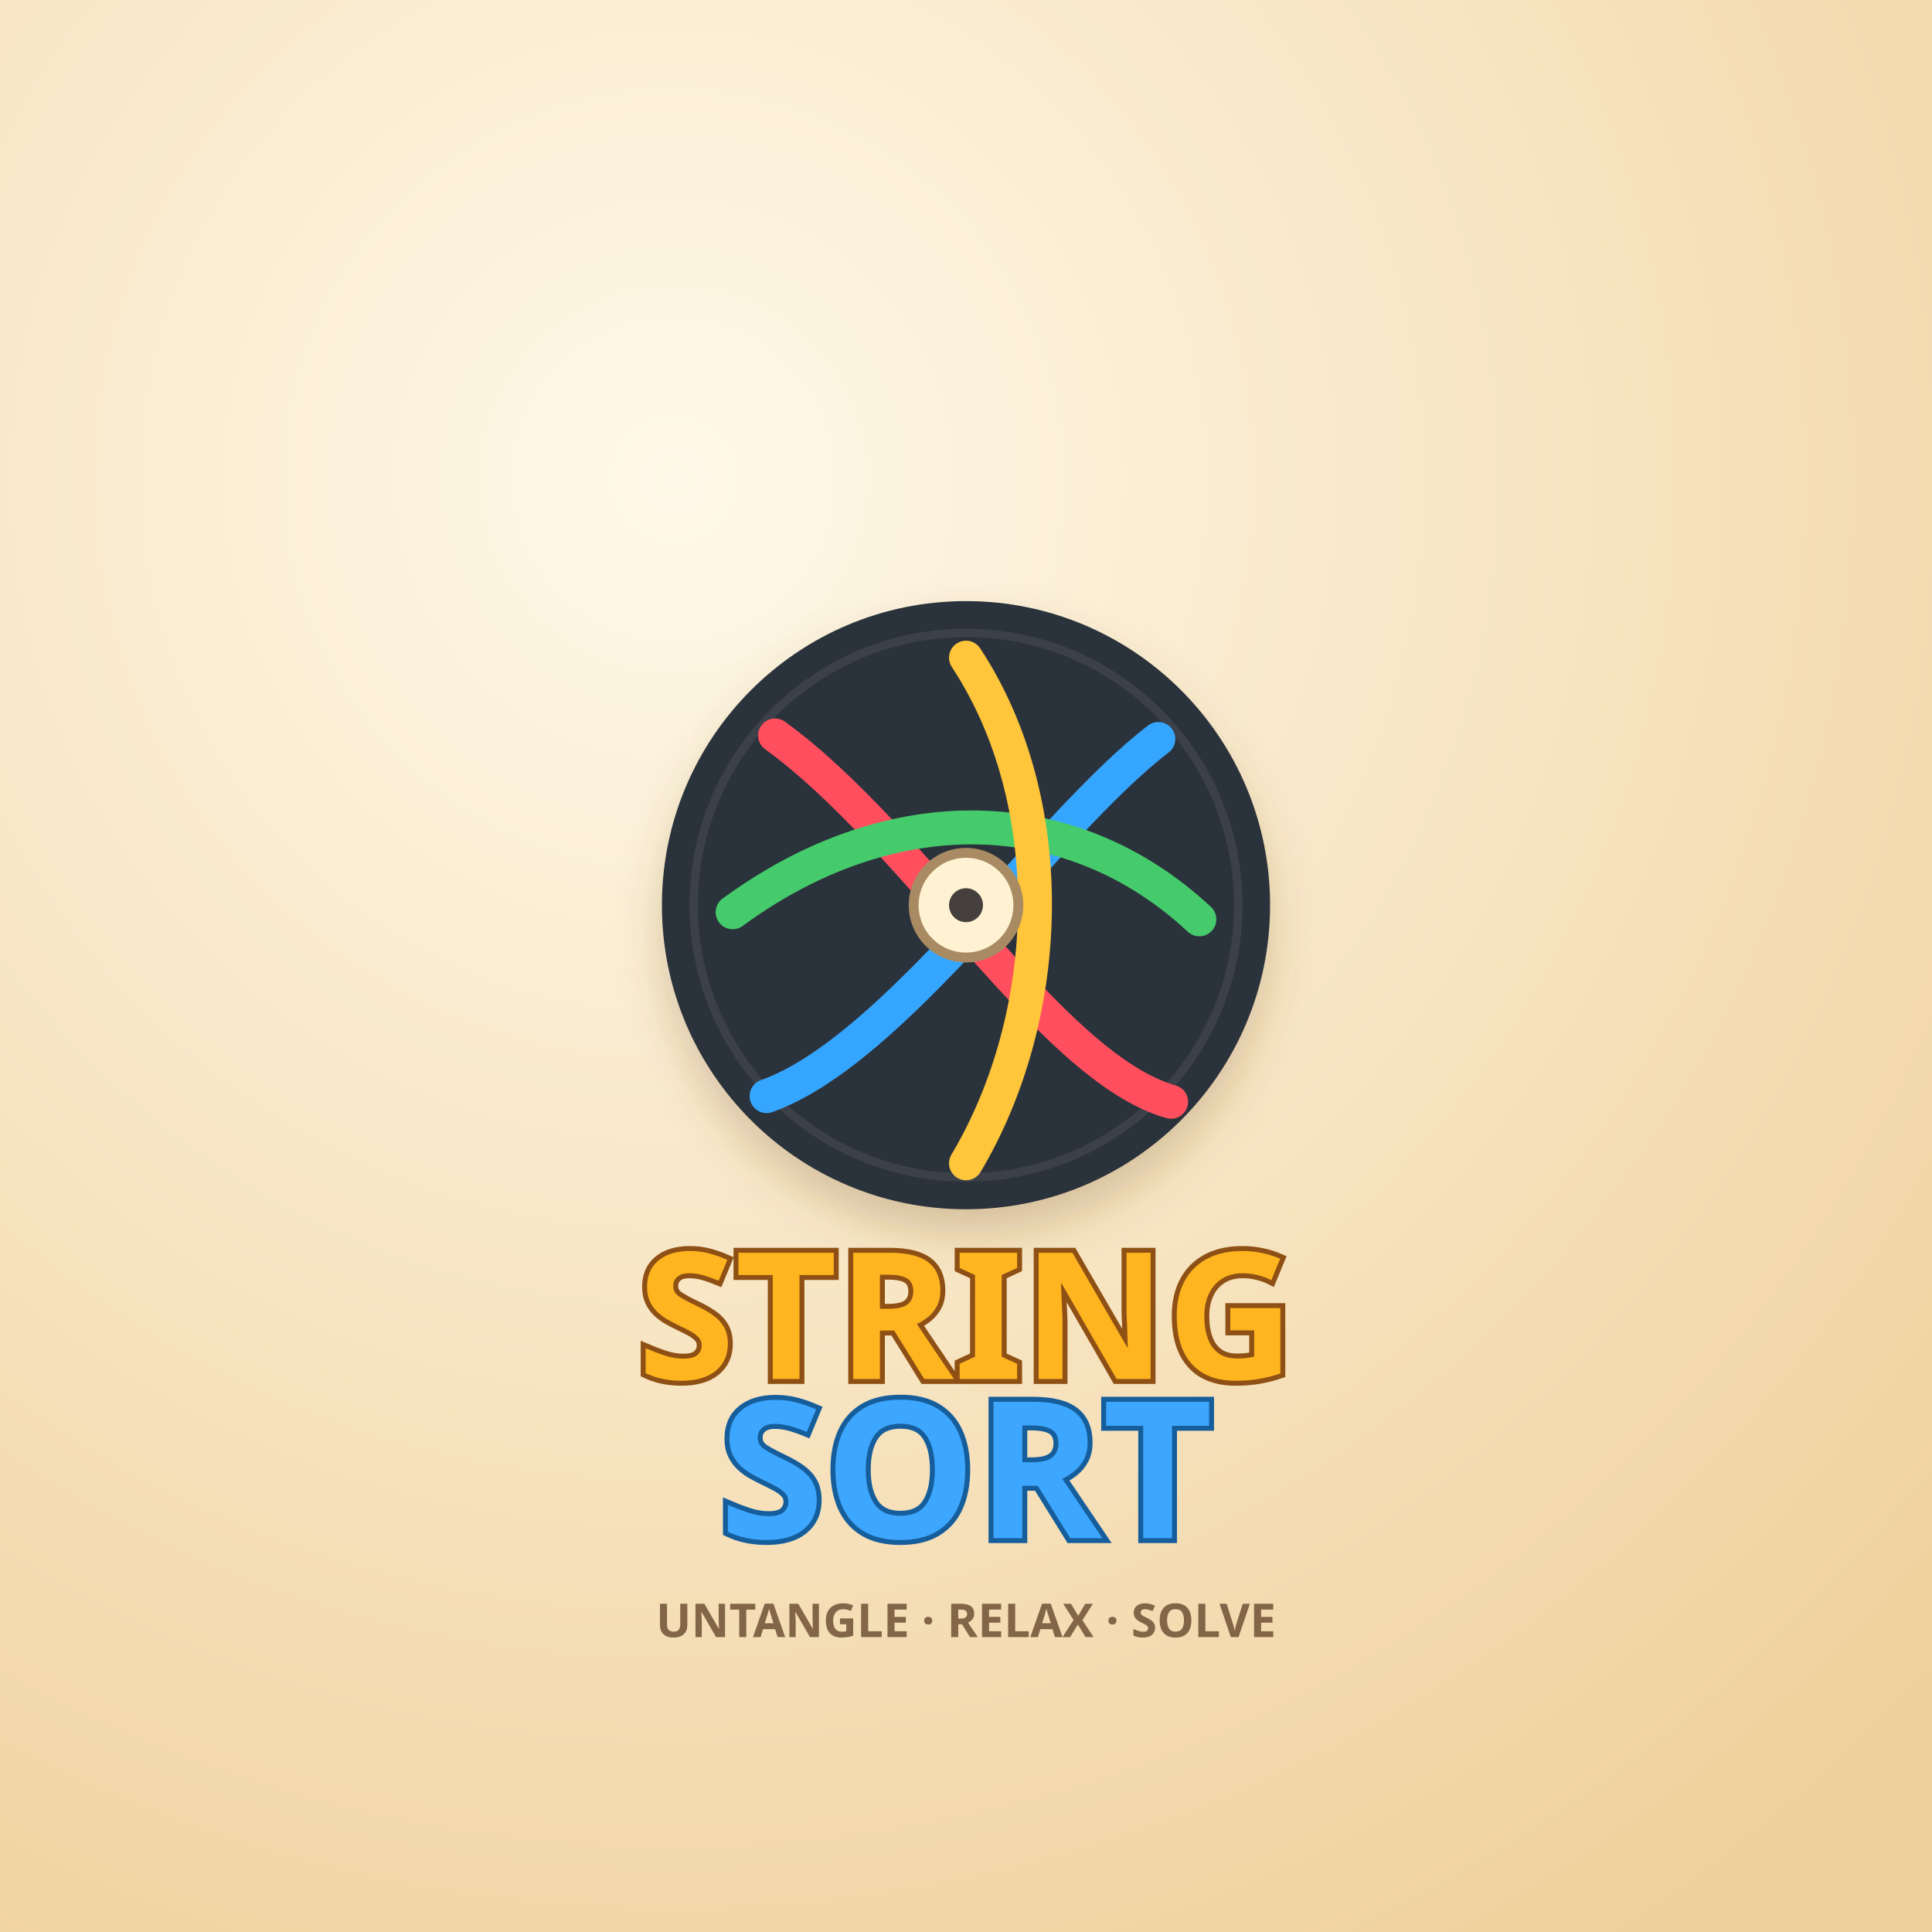
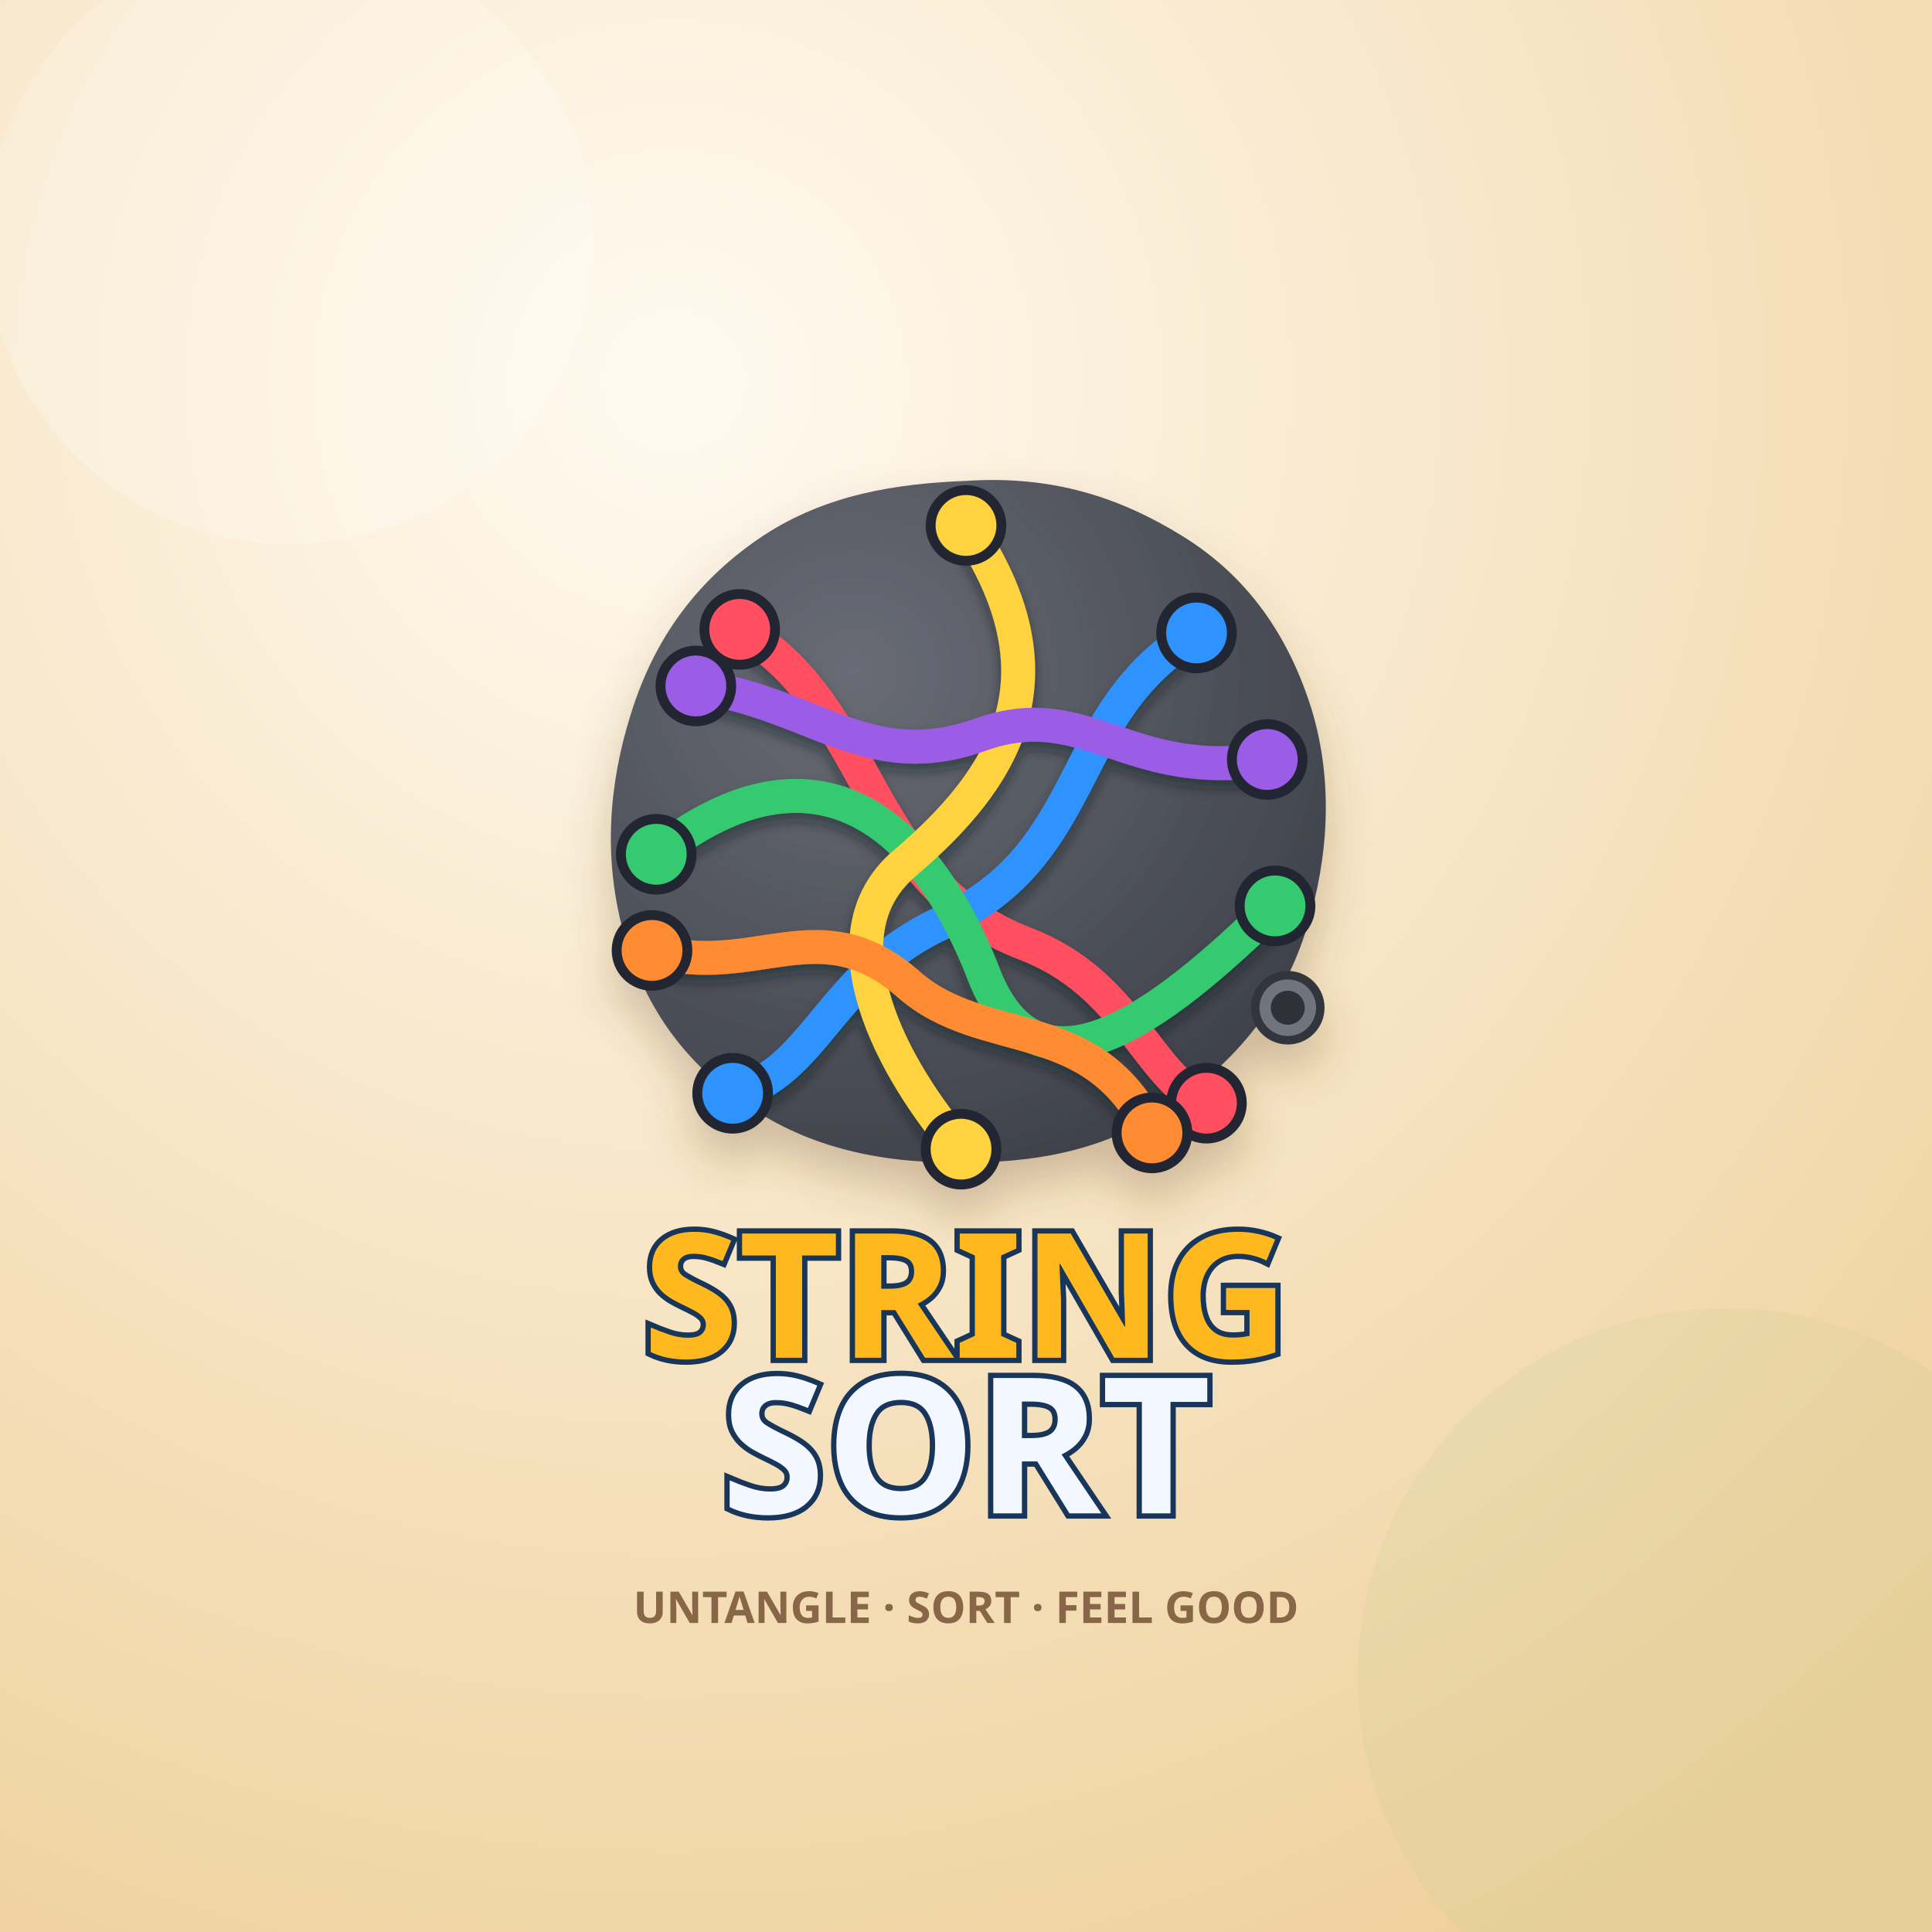
<svg xmlns="http://www.w3.org/2000/svg" width="2732" height="2732" viewBox="0 0 2732 2732">
  <defs>
-     <radialGradient id="bg" cx="35%" cy="25%" r="90%">
-       <stop offset="0" stop-color="#fff9e9" />
+     <radialGradient id="bg" cx="35%" cy="20%" r="92%">
+       <stop offset="0" stop-color="#fffaf0" />
      <stop offset="1" stop-color="#efd09b" />
    </radialGradient>
+     <radialGradient id="board" cx="34%" cy="28%" r="80%">
+       <stop offset="0" stop-color="#696c75" />
+       <stop offset=".55" stop-color="#51545d" />
+       <stop offset="1" stop-color="#3d4049" />
+     </radialGradient>
    <filter id="shadow" x="-40%" y="-40%" width="180%" height="180%">
-       <feDropShadow dx="0" dy="34" stdDeviation="30" flood-color="#765128" flood-opacity=".25" />
+       <feDropShadow dx="0" dy="36" stdDeviation="32" flood-color="#67441f" flood-opacity=".28" />
+     </filter>
+     <filter id="ropeShadow" x="-30%" y="-30%" width="160%" height="170%">
+       <feDropShadow dx="0" dy="12" stdDeviation="9" flood-color="#11151b" flood-opacity=".42" />
    </filter>
  </defs>
  <rect width="2732" height="2732" fill="url(#bg)" />
-   <g transform="translate(1366 1280)" filter="url(#shadow)">
-     <circle r="430" fill="#2c323b" />
-     <circle r="385" fill="none" stroke="#fff" stroke-opacity=".07" stroke-width="12" />
-     <g fill="none" stroke-linecap="round" stroke-width="48">
-       <path d="M-270 -240 C-70 -95 120 230 290 278" stroke="#ff4f5e" />
-       <path d="M272 -235 C115 -115 -100 205 -282 270" stroke="#36a6ff" />
-       <path d="M-330 10 C-105 -155 150 -148 330 20" stroke="#45cb6c" />
-       <path d="M0 -350 C135 -145 125 155 0 365" stroke="#ffc53a" />
+   <circle cx="410" cy="340" r="430" fill="#fff" opacity=".2" />
+   <circle cx="2440" cy="2370" r="520" fill="#7fbf78" opacity=".08" />
+   <g transform="translate(1366 1190)" filter="url(#shadow)">
+     <path d="M0 -510       C122 -518 217 -487 306 -432       C400 -374 457 -289 489 -186       C520 -83 512 23 483 119       C449 231 382 310 291 373       C197 438 97 455 -15 454       C-129 454 -229 430 -315 369       C-402 308 -456 231 -485 126       C-513 22 -505 -82 -474 -180       C-440 -290 -378 -372 -286 -433       C-197 -491 -99 -506 0 -510Z" fill="url(#board)" />
+     <g fill="none" stroke-linecap="round" stroke-linejoin="round" stroke-width="48" filter="url(#ropeShadow)">
+       <path d="M-320 -300 C-130 -190 -145 58 85 145 C230 201 255 331 340 370" stroke="#ff4f60" />
+       <path d="M326 -295 C137 -183 182 16 -34 115 C-192 187 -214 330 -330 356" stroke="#2f93ff" />
+       <path d="M-438 18 C-225 -150 -65 -46 26 190 C101 379 270 255 437 91" stroke="#35ca70" />
+       <path d="M0 -447 C145 -232 55 -90 -87 31 C-208 134 -102 325 -7 435" stroke="#ffd33f" />
+       <path d="M426 -116 C226 -85 171 -205 20 -151 C-138 -95 -212 -194 -382 -220" stroke="#9b5de5" />
+       <path d="M263 412 C180 240 26 296 -81 202 C-207 91 -298 196 -444 154" stroke="#ff8b31" />
    </g>
-     <circle r="74" fill="#fff2d3" stroke="#a88b62" stroke-width="14" />
-     <circle r="24" fill="#45413d" />
+     <g stroke="#242831" stroke-width="14">
+       <circle cx="-320" cy="-300" r="50" fill="#ff4f60" />
+       <circle cx="340" cy="370" r="50" fill="#ff4f60" />
+       <circle cx="326" cy="-295" r="50" fill="#2f93ff" />
+       <circle cx="-330" cy="356" r="50" fill="#2f93ff" />
+       <circle cx="-438" cy="18" r="50" fill="#35ca70" />
+       <circle cx="437" cy="91" r="50" fill="#35ca70" />
+       <circle cx="0" cy="-447" r="50" fill="#ffd33f" />
+       <circle cx="-7" cy="435" r="50" fill="#ffd33f" />
+       <circle cx="426" cy="-116" r="50" fill="#9b5de5" />
+       <circle cx="-382" cy="-220" r="50" fill="#9b5de5" />
+       <circle cx="263" cy="412" r="50" fill="#ff8b31" />
+       <circle cx="-444" cy="154" r="50" fill="#ff8b31" />
+     </g>
+     <circle cx="455" cy="235" r="46" fill="#70747d" stroke="#30343b" stroke-width="12" />
+     <circle cx="455" cy="235" r="24" fill="#2d3037" />
  </g>
-   <g text-anchor="middle" font-family="Arial Rounded MT Bold, Trebuchet MS, sans-serif" font-weight="800">
-     <text x="1366" y="1950" font-size="250" fill="#ffb51f" stroke="#8e5014" stroke-width="14" paint-order="stroke">STRING</text>
-     <text x="1366" y="2175" font-size="270" fill="#3da6ff" stroke="#165e9b" stroke-width="14" paint-order="stroke">SORT</text>
-     <text x="1366" y="2315" font-size="66" fill="#6a4b30" opacity=".82">UNTANGLE · RELAX · SOLVE</text>
+   <g text-anchor="middle" font-family="Arial Rounded MT Bold, Trebuchet MS, sans-serif" font-weight="900">
+     <text x="1366" y="1920" font-size="246" fill="#ffb91f" stroke="#17365a" stroke-width="15" paint-order="stroke">STRING</text>
+     <text x="1366" y="2140" font-size="268" fill="#f3f7ff" stroke="#17365a" stroke-width="15" paint-order="stroke">SORT</text>
+     <text x="1366" y="2295" font-size="62" fill="#6d4a2d" opacity=".8">UNTANGLE · SORT · FEEL GOOD</text>
  </g>
</svg>
